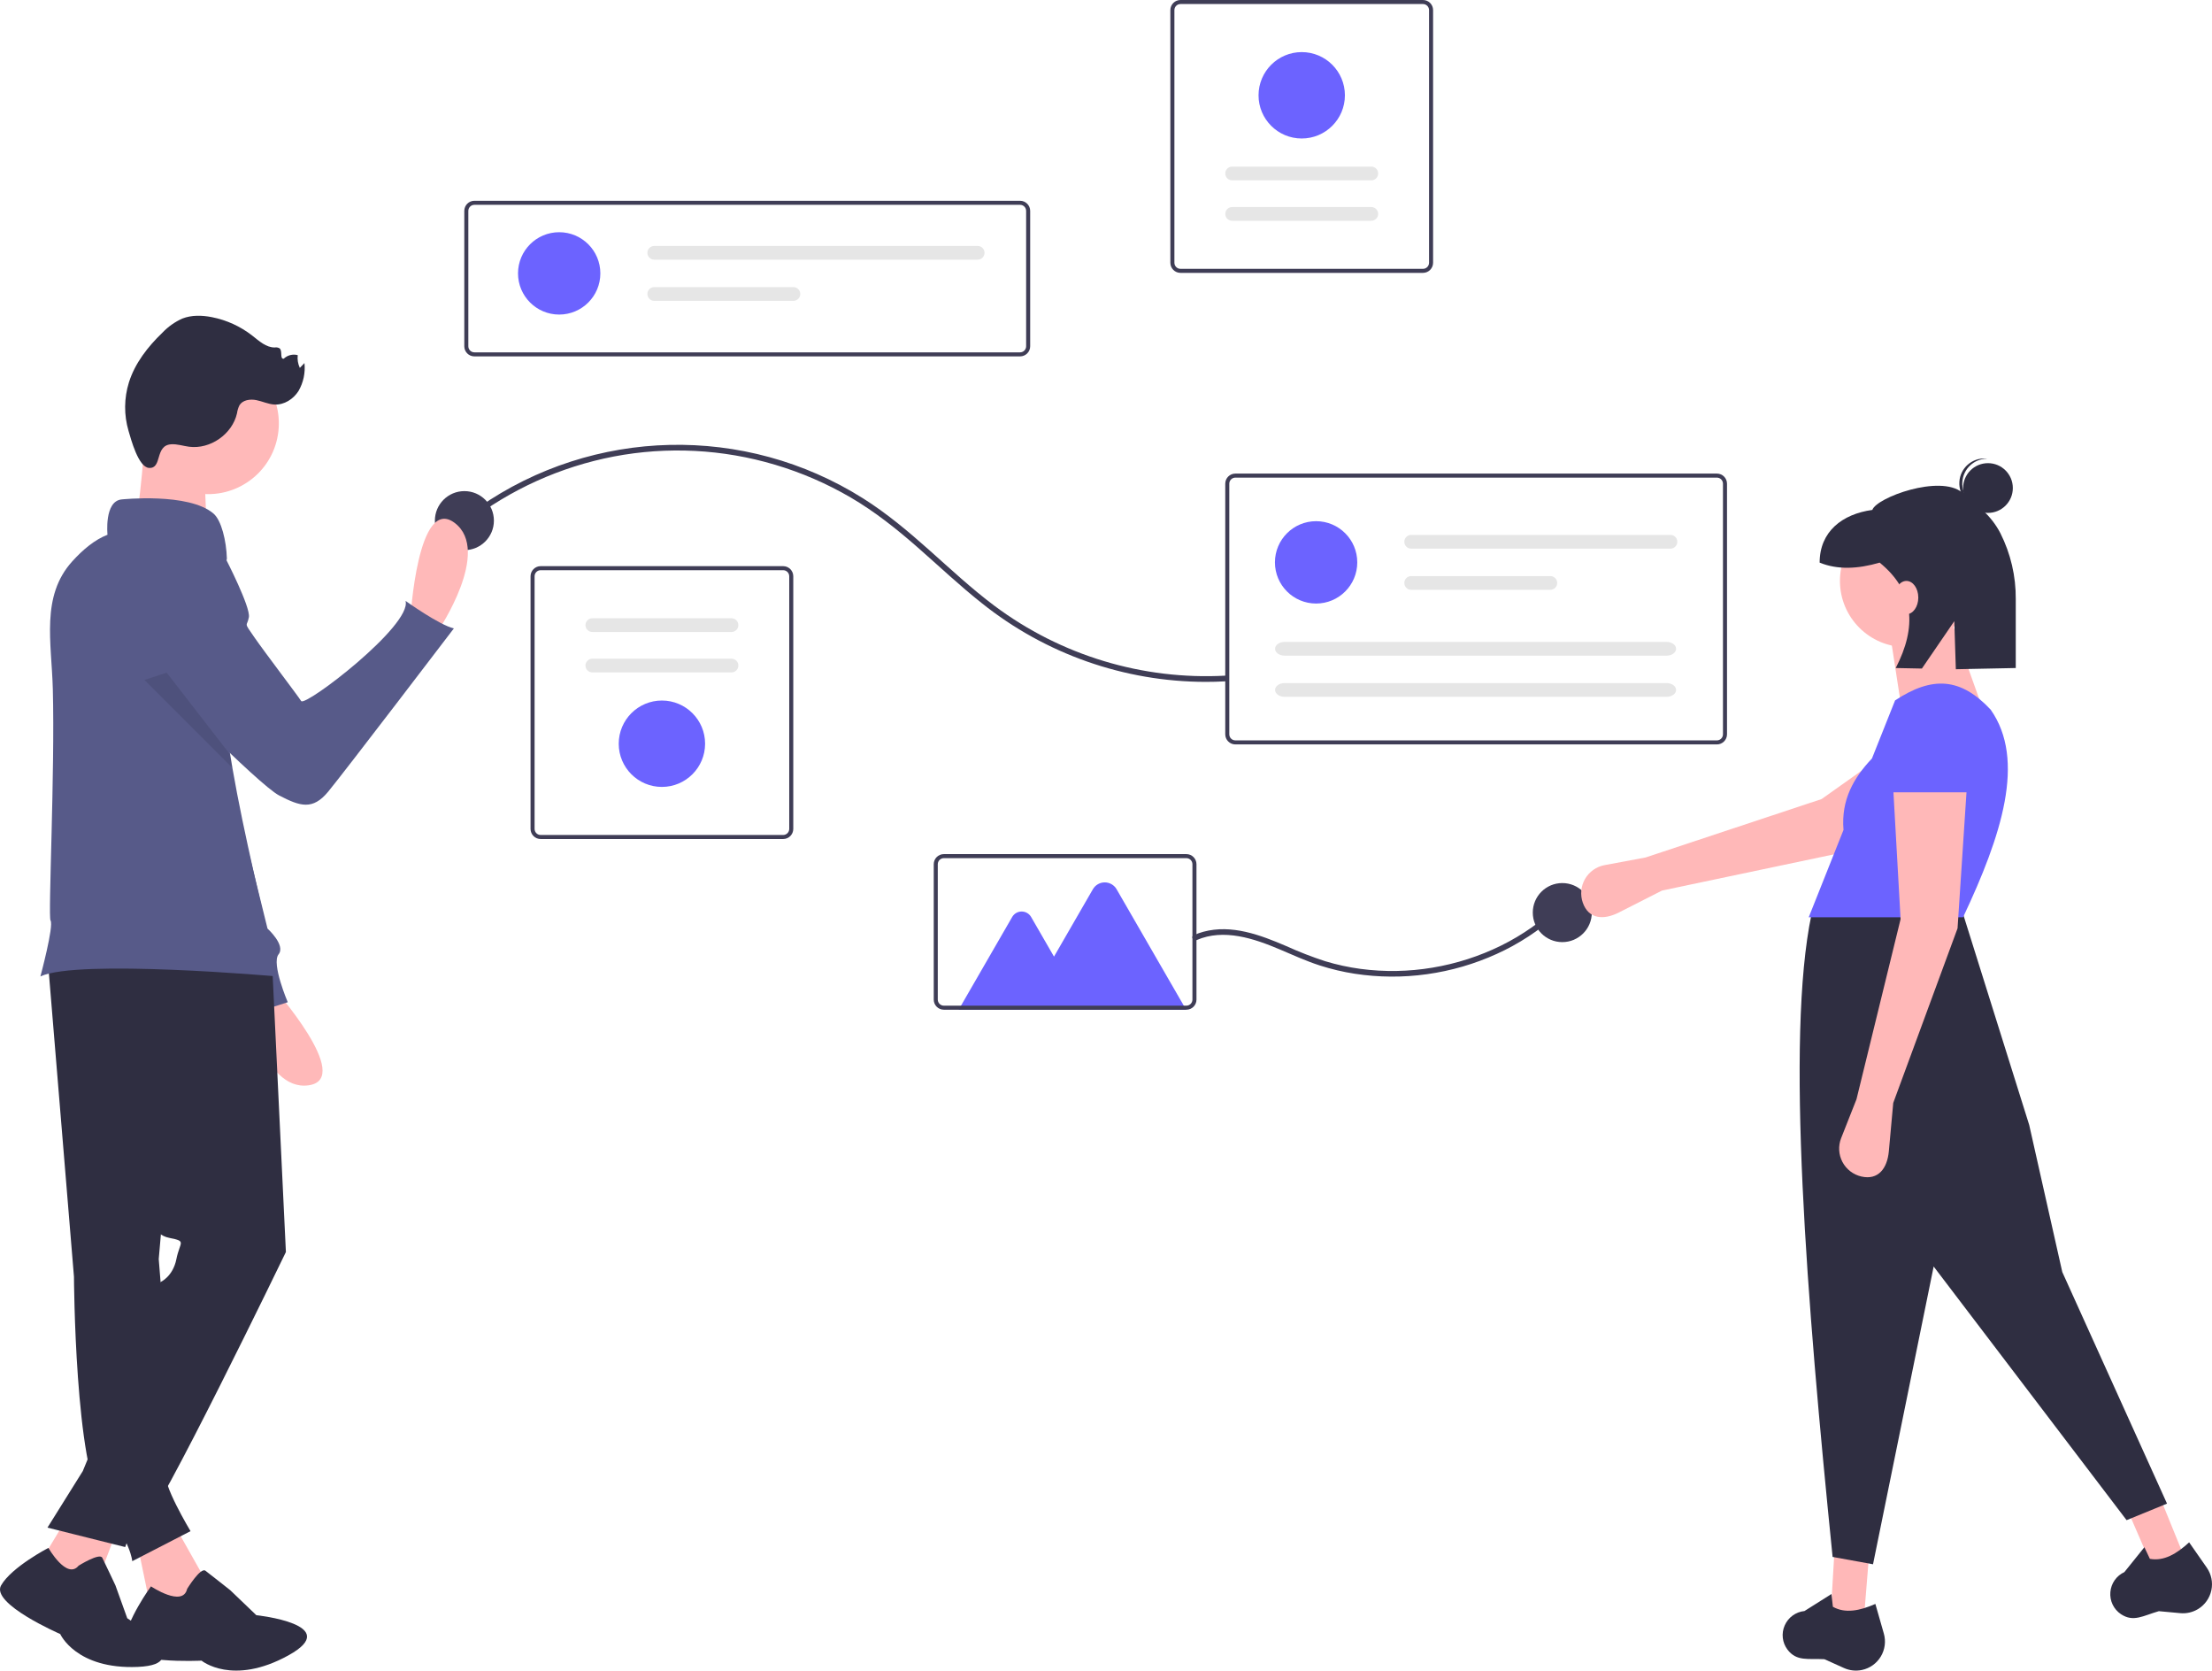
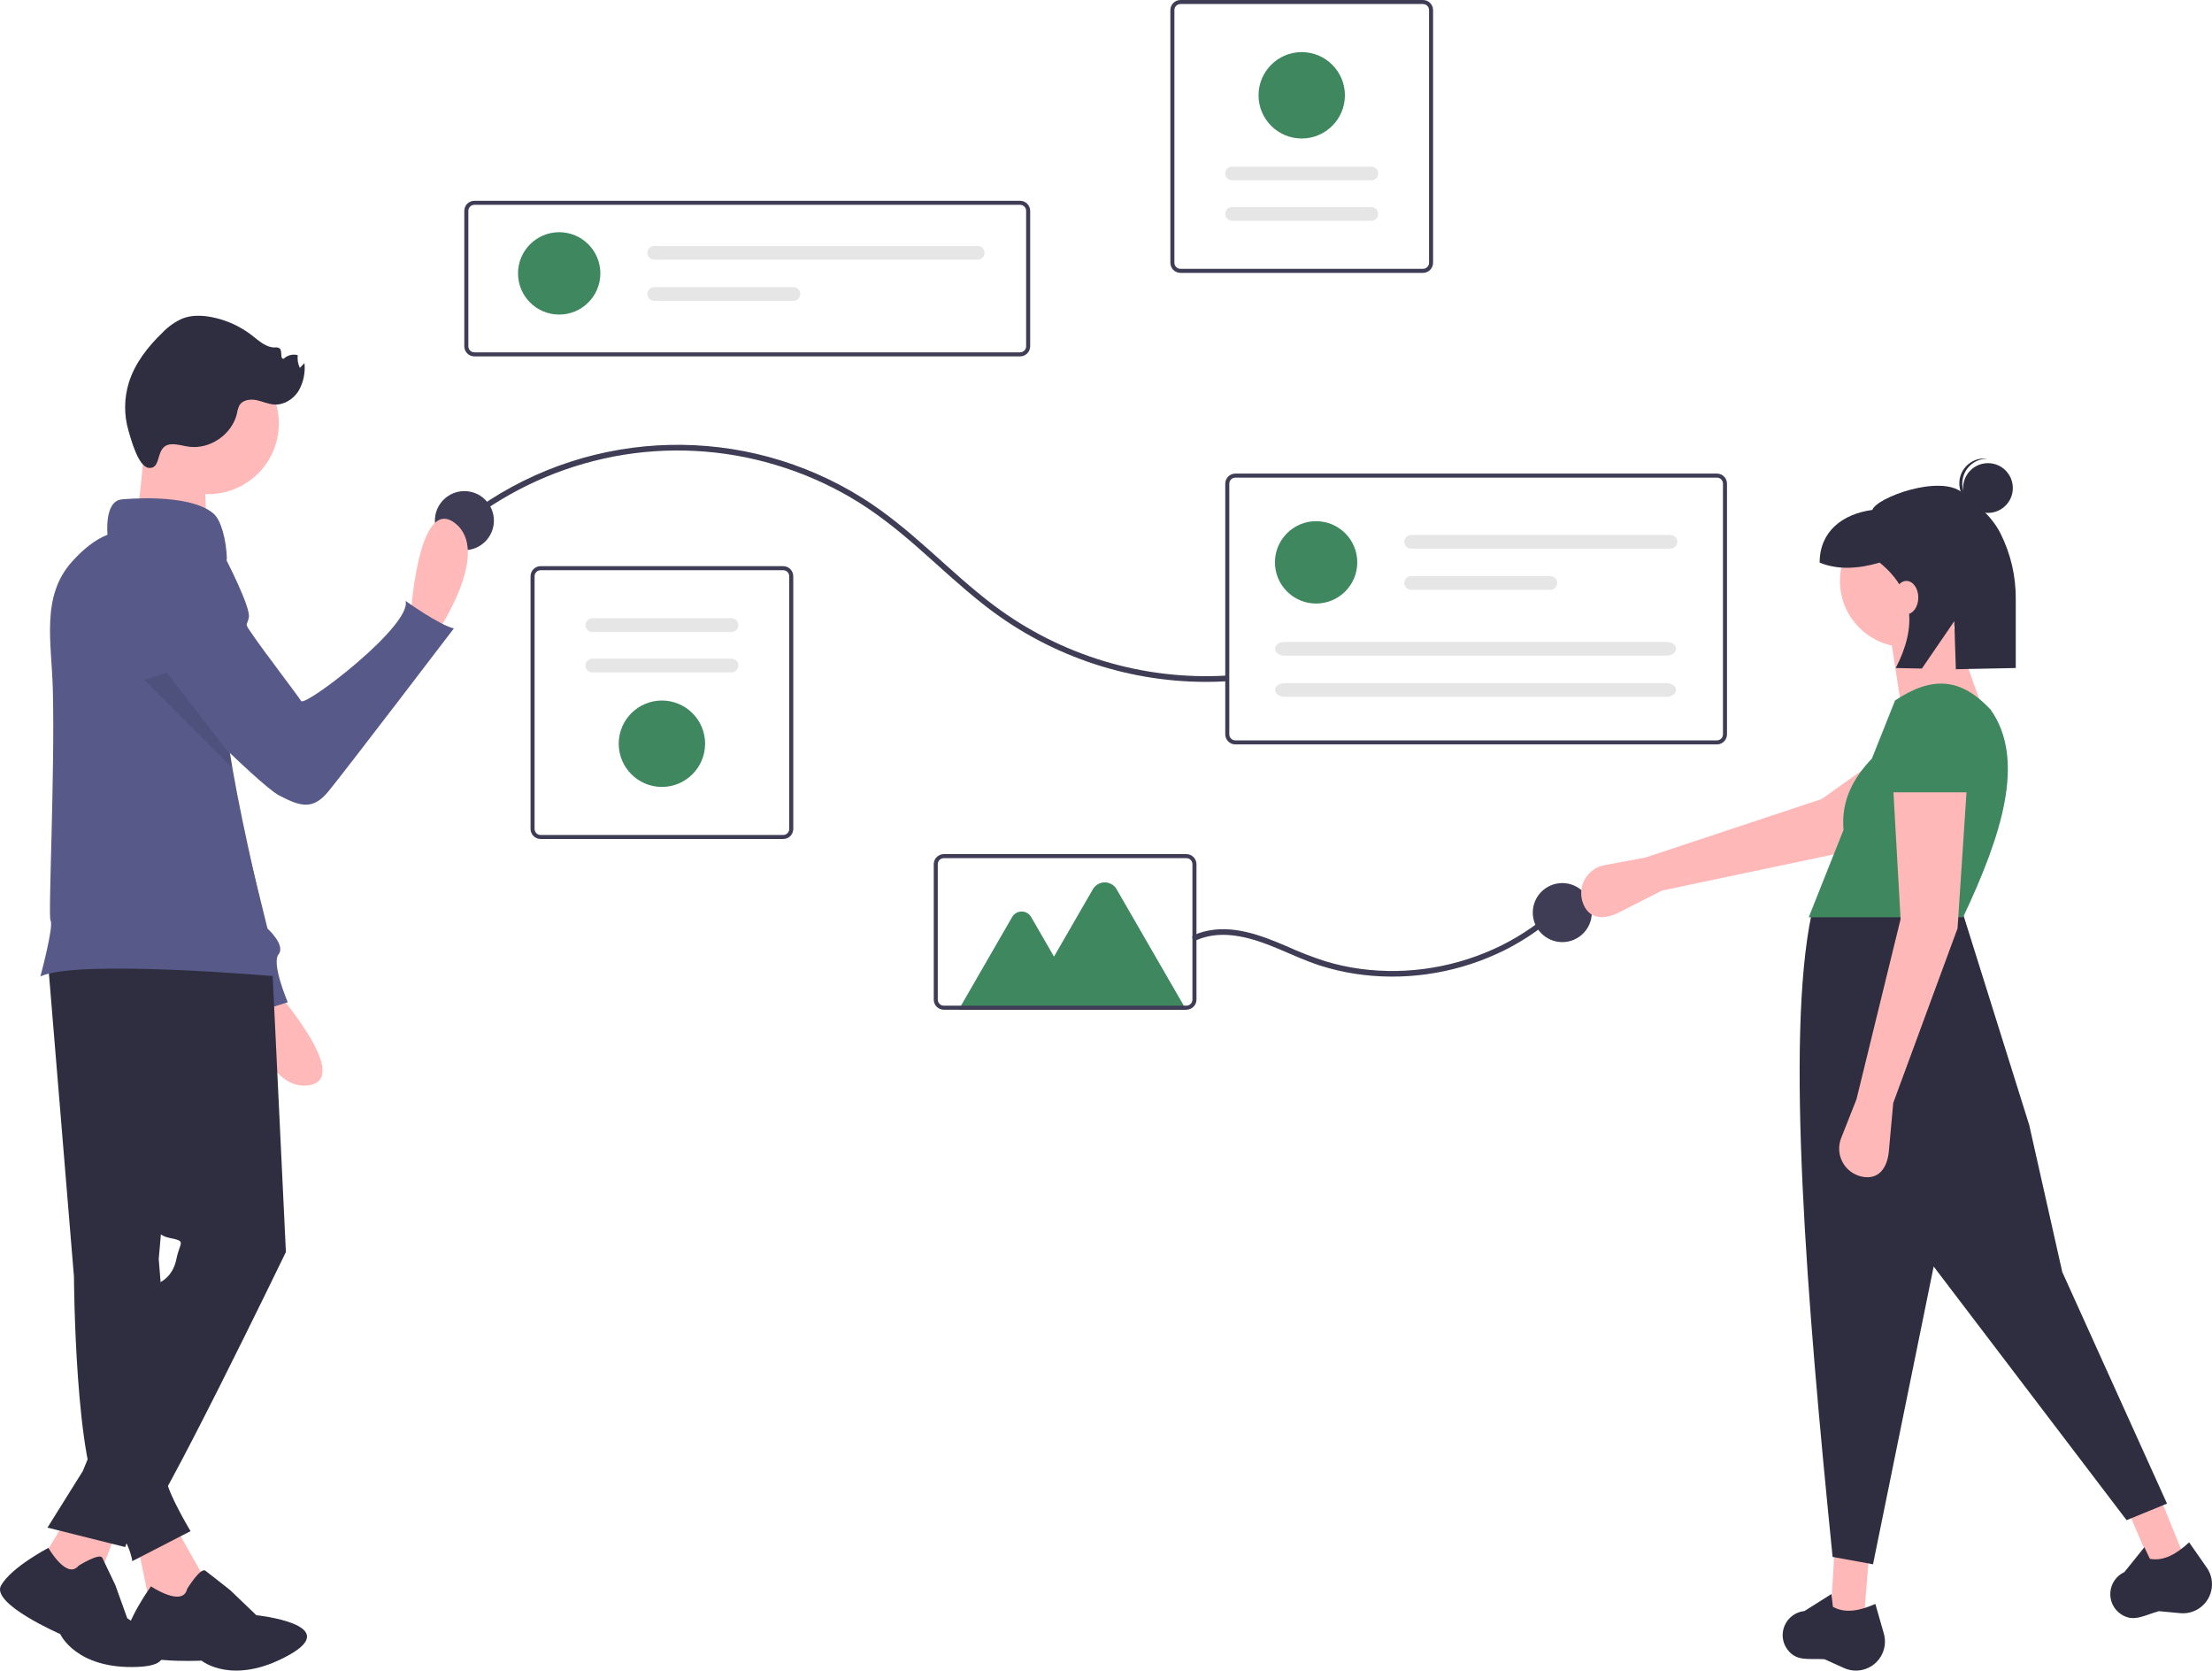
<svg xmlns="http://www.w3.org/2000/svg" id="bab7d7d3-5265-4add-b9d0-a4ec8bbdc3a5" data-name="Layer 1" width="965.825" height="729.214" viewBox="0 0 965.825 729.214">
  <path d="M562.481,240.958H324.224a4.417,4.417,0,0,1-4.412-4.412V177.444a4.417,4.417,0,0,1,4.412-4.412H562.481a4.417,4.417,0,0,1,4.412,4.412v59.101A4.417,4.417,0,0,1,562.481,240.958ZM324.224,174.797a2.65,2.65,0,0,0-2.647,2.647v59.101a2.65,2.65,0,0,0,2.647,2.647H562.481a2.65,2.65,0,0,0,2.647-2.647V177.444a2.65,2.65,0,0,0-2.647-2.647Z" transform="translate(-117.0873 -85.39315)" fill="#3f3d56" />
-   <circle cx="244.157" cy="119.334" r="17.973" fill="#6c63ff" />
+   <circle cx="244.157" cy="119.334" r="17.973" fill="#3f875f" />
  <path d="M402.753,192.745a2.995,2.995,0,0,0,0,5.991H543.968a2.995,2.995,0,0,0,0-5.991Z" transform="translate(-117.0873 -85.39315)" fill="#e6e6e6" />
  <path d="M402.753,210.718a2.995,2.995,0,1,0,0,5.991H463.518a2.995,2.995,0,1,0,0-5.991Z" transform="translate(-117.0873 -85.39315)" fill="#e6e6e6" />
  <path d="M459.044,451.627H353.152a4.417,4.417,0,0,1-4.412-4.412V336.933a4.417,4.417,0,0,1,4.412-4.412H459.044a4.417,4.417,0,0,1,4.412,4.412V447.215A4.417,4.417,0,0,1,459.044,451.627ZM353.152,334.285a2.65,2.65,0,0,0-2.647,2.647V447.215a2.65,2.65,0,0,0,2.647,2.647H459.044a2.65,2.65,0,0,0,2.647-2.647V336.933a2.65,2.65,0,0,0-2.647-2.647Z" transform="translate(-117.0873 -85.39315)" fill="#3f3d56" />
  <path d="M375.715,355.263a2.995,2.995,0,0,0,0,5.991h60.765a2.995,2.995,0,0,0,0-5.991Z" transform="translate(-117.0873 -85.39315)" fill="#e6e6e6" />
  <path d="M375.715,372.911a2.995,2.995,0,1,0,0,5.991h60.765a2.995,2.995,0,1,0,0-5.991Z" transform="translate(-117.0873 -85.39315)" fill="#e6e6e6" />
-   <path d="M406.098,428.885A18.855,18.855,0,1,1,424.953,410.03,18.876,18.876,0,0,1,406.098,428.885Z" transform="translate(-117.0873 -85.39315)" fill="#6c63ff" />
+   <path d="M406.098,428.885A18.855,18.855,0,1,1,424.953,410.03,18.876,18.876,0,0,1,406.098,428.885Z" transform="translate(-117.0873 -85.39315)" fill="#3f875f" />
  <path d="M632.513,85.393H738.405a4.417,4.417,0,0,1,4.412,4.412V200.088a4.417,4.417,0,0,1-4.412,4.412H632.513a4.417,4.417,0,0,1-4.412-4.412V89.805A4.417,4.417,0,0,1,632.513,85.393ZM738.405,202.735a2.65,2.65,0,0,0,2.647-2.647V89.805a2.65,2.65,0,0,0-2.647-2.647H632.513a2.65,2.65,0,0,0-2.647,2.647V200.088a2.65,2.65,0,0,0,2.647,2.647Z" transform="translate(-117.0873 -85.39315)" fill="#3f3d56" />
  <path d="M715.842,181.758a2.995,2.995,0,1,0,0-5.991H655.077a2.995,2.995,0,1,0,0,5.991Z" transform="translate(-117.0873 -85.39315)" fill="#e6e6e6" />
  <path d="M715.842,164.109a2.995,2.995,0,1,0,0-5.991H655.077a2.995,2.995,0,1,0,0,5.991Z" transform="translate(-117.0873 -85.39315)" fill="#e6e6e6" />
-   <path d="M685.459,108.135a18.855,18.855,0,1,1-18.855,18.855A18.876,18.876,0,0,1,685.459,108.135Z" transform="translate(-117.0873 -85.39315)" fill="#6c63ff" />
+   <path d="M685.459,108.135a18.855,18.855,0,1,1-18.855,18.855A18.876,18.876,0,0,1,685.459,108.135Z" transform="translate(-117.0873 -85.39315)" fill="#3f875f" />
  <path d="M321.172,313.551a150.953,150.953,0,0,1,63.905-28.889,148.77,148.77,0,0,1,70.528,3.624,150.459,150.459,0,0,1,32.912,14.261c10.559,6.173,20.1,13.771,29.28,21.816,9.299,8.15,18.293,16.663,28.001,24.336a156.871,156.871,0,0,0,97.604,34.335q4.397.007,8.787-.242c1.587-.087,1.597-2.567,0-2.48a154.343,154.343,0,0,1-100.896-30.488c-10.062-7.524-19.249-16.126-28.628-24.463-9.093-8.082-18.43-15.944-28.746-22.437a151.858,151.858,0,0,0-167.662,3.822c-2.328,1.619-4.602,3.31-6.839,5.052-1.258.979.508,2.722,1.753,1.753Z" transform="translate(-117.0873 -85.39315)" fill="#3f3d56" />
  <circle cx="202.769" cy="227.257" r="12.886" fill="#3f3d56" />
  <circle cx="682.146" cy="398.345" r="12.886" fill="#3f3d56" />
  <path d="M866.739,410.334H656.482a4.417,4.417,0,0,1-4.412-4.412v-109.4A4.417,4.417,0,0,1,656.482,292.11h210.257a4.417,4.417,0,0,1,4.412,4.412v109.4A4.417,4.417,0,0,1,866.739,410.334ZM656.482,293.875a2.65,2.65,0,0,0-2.647,2.647v109.4a2.65,2.65,0,0,0,2.647,2.647h210.257a2.65,2.65,0,0,0,2.647-2.647v-109.4a2.65,2.65,0,0,0-2.647-2.647Z" transform="translate(-117.0873 -85.39315)" fill="#3f3d56" />
-   <circle cx="574.65" cy="245.471" r="17.973" fill="#6c63ff" />
+   <circle cx="574.65" cy="245.471" r="17.973" fill="#3f875f" />
  <path d="M733.246,318.883a2.995,2.995,0,1,0,0,5.991H846.461a2.995,2.995,0,1,0,0-5.991Z" transform="translate(-117.0873 -85.39315)" fill="#e6e6e6" />
  <path d="M733.246,336.856a2.995,2.995,0,1,0,0,5.991h60.765a2.995,2.995,0,1,0,0-5.991Z" transform="translate(-117.0873 -85.39315)" fill="#e6e6e6" />
  <path d="M677.952,365.589c-2.279,0-4.133,1.344-4.133,2.995s1.854,2.995,4.133,2.995H844.785c2.279,0,4.133-1.344,4.133-2.995s-1.854-2.995-4.133-2.995Z" transform="translate(-117.0873 -85.39315)" fill="#e6e6e6" />
  <path d="M677.952,383.562c-2.279,0-4.133,1.344-4.133,2.995s1.854,2.995,4.133,2.995H844.785c2.279,0,4.133-1.344,4.133-2.995s-1.854-2.995-4.133-2.995Z" transform="translate(-117.0873 -85.39315)" fill="#e6e6e6" />
  <path d="M639.58,495.734c11.862-5.146,25.105-.66,36.286,4.083,5.758,2.443,11.455,5.05,17.414,6.979a99.26,99.26,0,0,0,15.353,3.638,108.498,108.498,0,0,0,31.539.193,110.124,110.124,0,0,0,30.437-8.85,102.921,102.921,0,0,0,26.342-17.223q1.497-1.352,2.936-2.767c1.142-1.119-.612-2.871-1.753-1.753a99.998,99.998,0,0,1-25.698,18.141,107.649,107.649,0,0,1-29.857,9.592,105.438,105.438,0,0,1-31.462.543,99.05,99.05,0,0,1-15.405-3.349,162.963,162.963,0,0,1-17.002-6.603c-11.285-4.846-23.823-9.592-36.223-6.25a30.212,30.212,0,0,0-4.16,1.485c-1.46.633-.199,2.77,1.251,2.141Z" transform="translate(-117.0873 -85.39315)" fill="#3f3d56" />
-   <path d="M634.998,526.146H535.661l23.377-40.491a4.774,4.774,0,0,1,8.268,0l9.986,17.297L594.274,473.541a5.977,5.977,0,0,1,10.352,0Z" transform="translate(-117.0873 -85.39315)" fill="#6c63ff" />
+   <path d="M634.998,526.146H535.661l23.377-40.491a4.774,4.774,0,0,1,8.268,0l9.986,17.297L594.274,473.541a5.977,5.977,0,0,1,10.352,0Z" transform="translate(-117.0873 -85.39315)" fill="#3f875f" />
  <path d="M635.091,526.135H529.199a4.417,4.417,0,0,1-4.412-4.412V462.621a4.417,4.417,0,0,1,4.412-4.412H635.091a4.417,4.417,0,0,1,4.412,4.412v59.101A4.417,4.417,0,0,1,635.091,526.135ZM529.199,459.974a2.65,2.65,0,0,0-2.647,2.647v59.101a2.65,2.65,0,0,0,2.647,2.647H635.091a2.65,2.65,0,0,0,2.647-2.647V462.621a2.65,2.65,0,0,0-2.647-2.647Z" transform="translate(-117.0873 -85.39315)" fill="#3f3d56" />
  <path d="M842.785,474.12l-18.875,9.585c-6.737,3.421-13.239,2.836-15.728-4.297v0A12.481,12.481,0,0,1,817.675,463.025l17.939-3.349,76.829-25.49,46.54-33.001,17.061,27.181L922.268,457.384Z" transform="translate(-117.0873 -85.39315)" fill="#ffb8b8" />
  <polygon points="813.808 706.872 799.366 704.465 800.971 677.187 816.215 677.187 813.808 706.872" fill="#ffb8b8" />
  <polygon points="953.968 680.229 939.992 684.589 929.131 659.516 942.738 652.646 953.968 680.229" fill="#ffb8b8" />
  <path d="M1063.272,741.721l-17.65,7.221L961.382,638.225,934.906,768.196l-17.65-3.209C905.934,652.935,896.701,538.643,908.03,484.587l65.386-2.808,29.685,94.67,14.441,64.183Z" transform="translate(-117.0873 -85.39315)" fill="#2f2e41" />
  <path d="M930.1,814.326h0a12.672,12.672,0,0,1-7.855-.835l-8.579-3.86c-7.193-.369-12.091,1.063-16.096-4.163a10.496,10.496,0,0,1-1.225-10.582h0a10.569,10.569,0,0,1,8.631-6.28l11.783-7.425.618,5.566c5.385,3.051,11.779,1.733,18.554-1.237l3.698,12.944A12.672,12.672,0,0,1,930.1,814.326Z" transform="translate(-117.0873 -85.39315)" fill="#2f2e41" />
  <path d="M1076.774,787.774h0a12.672,12.672,0,0,1-7.701,1.761l-9.367-.865c-6.923,1.987-11.091,4.932-16.576,1.29a10.496,10.496,0,0,1-4.595-9.61h0a10.569,10.569,0,0,1,6.124-8.743l8.733-10.849,2.392,5.064c6.084,1.137,11.704-2.186,17.147-7.195l7.701,11.041A12.672,12.672,0,0,1,1076.774,787.774Z" transform="translate(-117.0873 -85.39315)" fill="#2f2e41" />
  <circle cx="832.26" cy="253.579" r="28.882" fill="#ffb8b8" />
  <polygon points="867.561 314.553 829.853 306.53 825.04 275.241 851.515 269.625 867.561 314.553" fill="#ffb8b8" />
-   <path d="M974.218,485.791H906.826L922.017,447.653c-1.104-13.123,4.458-22.775,12.418-31.178l10.099-25.355c16.317-10.739,28.619-9.937,41.719,4.011C1001.784,417.123,991.034,450.18,974.218,485.791Z" transform="translate(-117.0873 -85.39315)" fill="#6c63ff" />
+   <path d="M974.218,485.791H906.826L922.017,447.653c-1.104-13.123,4.458-22.775,12.418-31.178l10.099-25.355c16.317-10.739,28.619-9.937,41.719,4.011C1001.784,417.123,991.034,450.18,974.218,485.791Z" transform="translate(-117.0873 -85.39315)" fill="#3f875f" />
  <path d="M943.732,566.822l-1.917,21.082c-.684,7.525-4.636,12.721-12.001,11.037h0a12.481,12.481,0,0,1-8.828-16.75l6.7-16.974L946.941,486.593l-3.209-56.962h32.092l-4.011,60.974Z" transform="translate(-117.0873 -85.39315)" fill="#ffb8b8" />
-   <path d="M978.23,431.235H941.325l2.587-24.075a16.701,16.701,0,0,1,15.853-15.999h0a16.701,16.701,0,0,1,17.522,16.026Z" transform="translate(-117.0873 -85.39315)" fill="#6c63ff" />
+   <path d="M978.23,431.235H941.325l2.587-24.075a16.701,16.701,0,0,1,15.853-15.999h0a16.701,16.701,0,0,1,17.522,16.026Z" transform="translate(-117.0873 -85.39315)" fill="#3f875f" />
  <circle cx="868.006" cy="213.025" r="10.856" fill="#2f2e41" />
  <path d="M973.907,295.761a10.848,10.848,0,0,1,10.851-10.147c-.224-.028-.446-.063-.675-.078a10.856,10.856,0,0,0-1.393,21.667c.229.015.453.009.679.009A10.848,10.848,0,0,1,973.907,295.761Z" transform="translate(-117.0873 -85.39315)" fill="#2f2e41" />
  <path d="M973.846,300.396c-9.682-8.032-37.452,2.176-39.244,7.576-13.093,1.784-23.005,9.423-23.005,23.005v0c7.784,3.189,16.637,2.796,26.207,0,15.255,12.432,16.301,28.06,7.023,46.011l11.414.228,14.148-20.678.677,20.974,26.163-.525V346.932a62.841,62.841,0,0,0-6.71-28.79C986.441,310.221,980.114,305.596,973.846,300.396Z" transform="translate(-117.0873 -85.39315)" fill="#2f2e41" />
  <ellipse cx="832.396" cy="260.84" rx="5.191" ry="7.268" fill="#ffb8b8" />
  <path d="M296.282,355.456s3.125-54.09,19.348-41.8-7.085,46.816-7.085,46.816Z" transform="translate(-117.0873 -85.39315)" fill="#ffb9b9" />
  <path d="M235.923,515.9s36.038,40.457,15.875,43.238-28.094-38.114-28.094-38.114Z" transform="translate(-117.0873 -85.39315)" fill="#ffb9b9" />
  <path d="M188.897,324.395h0A23.734,23.734,0,0,1,206.36,344.045l11.463,81.591,16.07,65.084s8.035,7.232,4.821,11.249,4.018,20.891,4.018,20.891l-20.088,6.428s-2.411-16.874-6.428-17.677c-3.531-.706-43.055-106.289-52.581-131.867-1.314-3.527-2.057-5.533-2.057-5.533S163.185,320.378,188.897,324.395Z" transform="translate(-117.0873 -85.39315)" fill="#575a89" />
  <path d="M192.566,749.885l12.338,21.865c9.555,20.4,1.064,24.105-22.363,13.993l-5.34-25.818Z" transform="translate(-117.0873 -85.39315)" fill="#ffb9b9" />
  <path d="M198.792,778.945s5.857-9.536,7.976-7.94,10.856,8.513,10.856,8.513L229.005,790.419s38.453,4.065,14.019,17.539-37.937,2.302-37.937,2.302-34.222,1.78-33.67-7.768,11.589-24.654,11.589-24.654S196.916,787.164,198.792,778.945Z" transform="translate(-117.0873 -85.39315)" fill="#2f2e41" />
  <path d="M137.815,502.732,149.382,642.695s.386,83.67,12.724,99.864S174.83,766.85,174.83,766.85l25.448-13.11s-13.11-21.844-10.41-25.188a18.638,18.638,0,0,0,3.47-7.2l-6.94-86.369,13.11-150.374Z" transform="translate(-117.0873 -85.39315)" fill="#2f2e41" />
  <path d="M155.551,766.85" transform="translate(-117.0873 -85.39315)" fill="none" stroke="#3f3d56" stroke-miterlimit="10" />
  <polygon points="52.344 664.492 41.548 693.024 17.064 682.788 29.981 661.407 52.344 664.492" fill="#ffb9b9" />
  <path d="M151.421,768.807s9.183-5.739,10.331-3.444,5.739,12.052,5.739,12.052l5.165,14.348s31.566,20.087,4.591,21.235-33.861-14.348-33.861-14.348S112.968,785.451,117.559,777.416s20.661-16.368,20.661-16.368S146.255,775.12,151.421,768.807Z" transform="translate(-117.0873 -85.39315)" fill="#2f2e41" />
  <path d="M235.751,503.117l6.169,128.782s-56.294,116.443-62.463,119.528a15.488,15.488,0,0,0-7.711,9.254l-33.931-8.483,15.423-24.677,33.931-82.513s5.398-2.313,6.94-10.025,4.627-7.711-3.085-9.254-7.711-9.254-7.711-9.254L157.865,499.262Z" transform="translate(-117.0873 -85.39315)" fill="#2f2e41" />
  <circle cx="207.989" cy="270.231" r="30.846" transform="translate(-209.1556 346.8549) rotate(-80.78252)" fill="#ffb9b9" />
  <path d="M180.613,272.159s-2.313,39.329-5.398,43.184,32.388,3.085,32.388,3.085-2.313-33.159,0-36.244S180.613,272.159,180.613,272.159Z" transform="translate(-117.0873 -85.39315)" fill="#ffb9b9" />
  <path d="M238.061,511.601s-87.14-7.71-103.33,0c0,0,5.96-22.11,4.42-24.42-1.12-1.69,1.97-64.67,1-101-.55-20.5-5.28-40.52,8.47-55.74,4.68-5.17,9.9-9.51,15.41-11.63,0,0-1.54-14.65,6.17-15.42,0,0,29.31-3.09,40.1,6.17,3.45,2.94,5.62,11.9,5.85,19.62-5.34,26.26-3.45,55.4,1.45,85.63.3,1.92.63,3.85.96,5.78C223.761,450.571,231.621,481.481,238.061,511.601Z" transform="translate(-117.0873 -85.39315)" fill="#575a89" />
  <path d="M191.875,279.32c2.609-.156,5.156.726,7.746,1.07,9.268,1.23,18.91-5.495,20.956-14.618a11.216,11.216,0,0,1,1.072-3.492c1.426-2.329,4.675-2.773,7.353-2.237s5.216,1.789,7.944,1.932c4.211.221,8.254-2.371,10.498-5.941a20.148,20.148,0,0,0,2.577-12.169l-2.019,2.119a10.254,10.254,0,0,1-.914-5.573,6.467,6.467,0,0,0-6.125,1.567c-1.78.189-.437-3.302-1.759-4.508a3.059,3.059,0,0,0-2.152-.403c-3.787.037-6.85-2.86-9.834-5.192a41.789,41.789,0,0,0-17.65-8.051c-4.276-.834-8.823-.968-12.878.624a27.51,27.51,0,0,0-8.697,6.169c-6.349,6.105-11.971,13.278-14.612,21.68a36.497,36.497,0,0,0-.175,21.163c1.064,3.592,4.272,15.894,8.967,16.18C188.073,290.001,184.531,279.758,191.875,279.32Z" transform="translate(-117.0873 -85.39315)" fill="#2f2e41" />
  <path d="M204.643,328.181l11.051,1.184s10.848,21.046,10.06,25.436-2.503,1.725,2.379,8.748,18.738,25.178,20.453,27.843,48.489-33.022,45.581-43.714c0,0,14.772,10.598,21.101,12.008,0,0-48.203,63.218-54.921,71.308s-12.123,6.429-21.355,1.632-55.933-52.644-55.933-52.644Z" transform="translate(-117.0873 -85.39315)" fill="#575a89" />
  <path d="M218.561,420.591l-38.41-38.41,9.72-3.17,27.73,35.8C217.901,416.731,218.231,418.661,218.561,420.591Z" transform="translate(-117.0873 -85.39315)" opacity="0.1" style="isolation:isolate" />
</svg>
